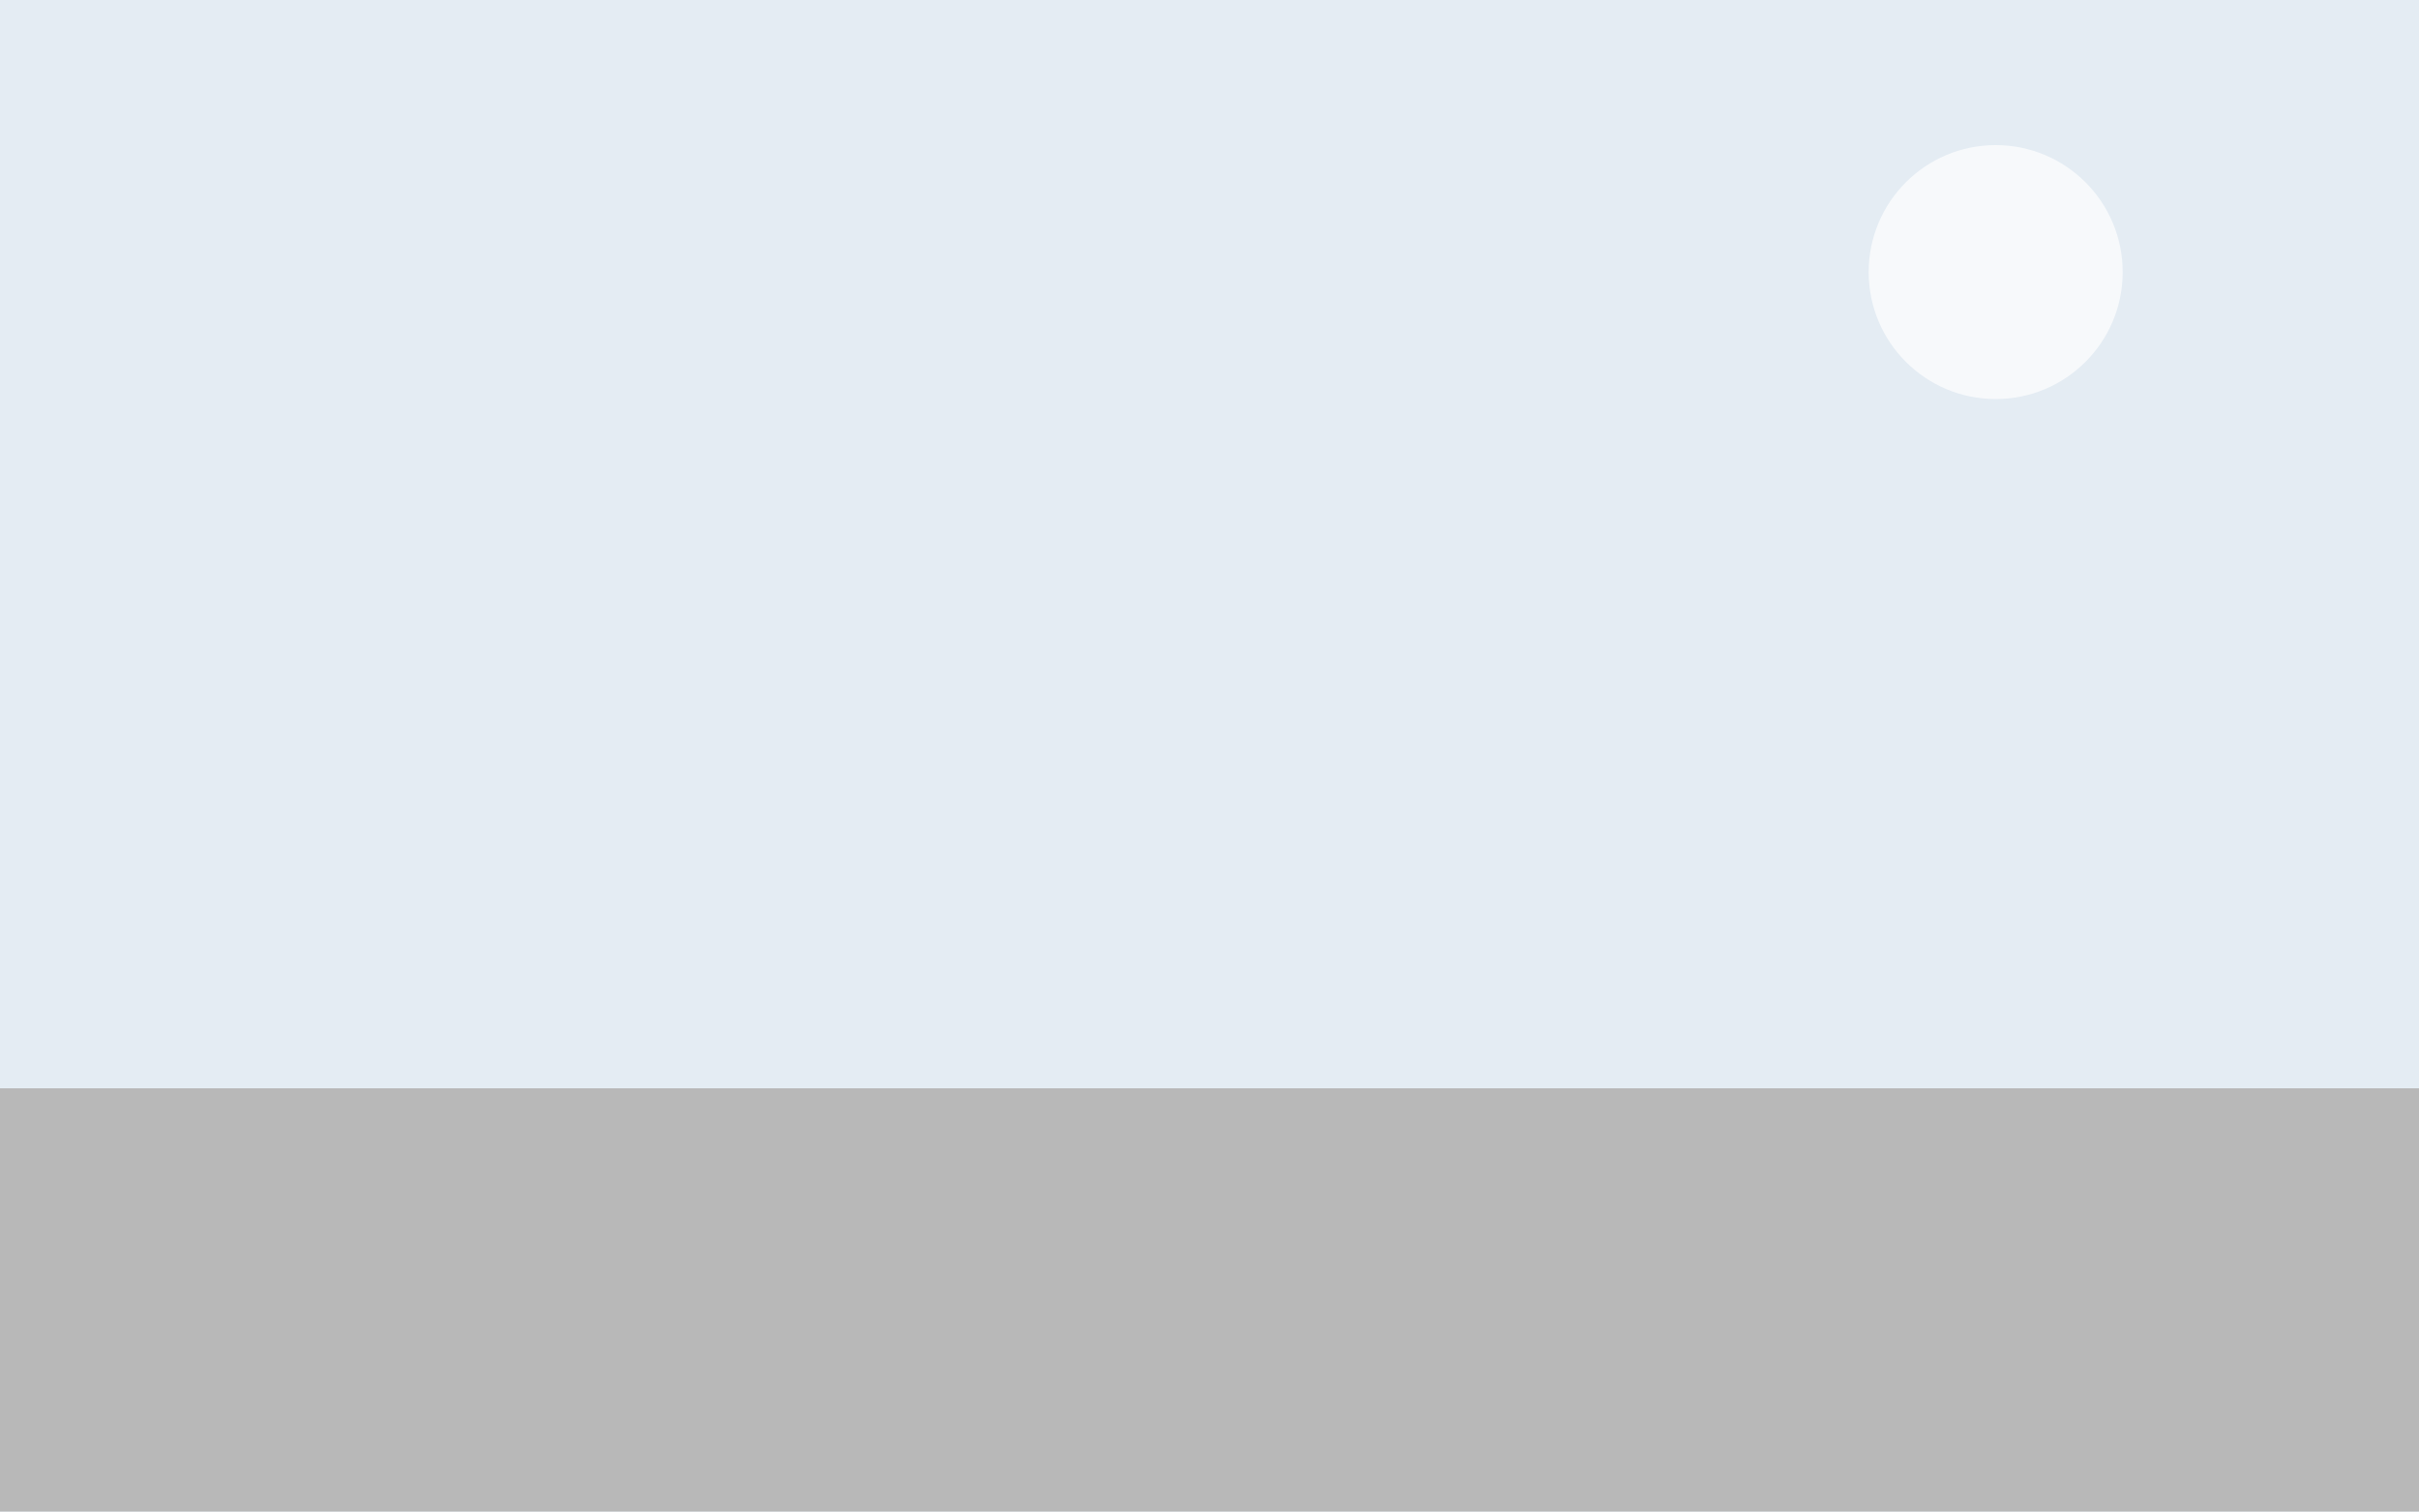
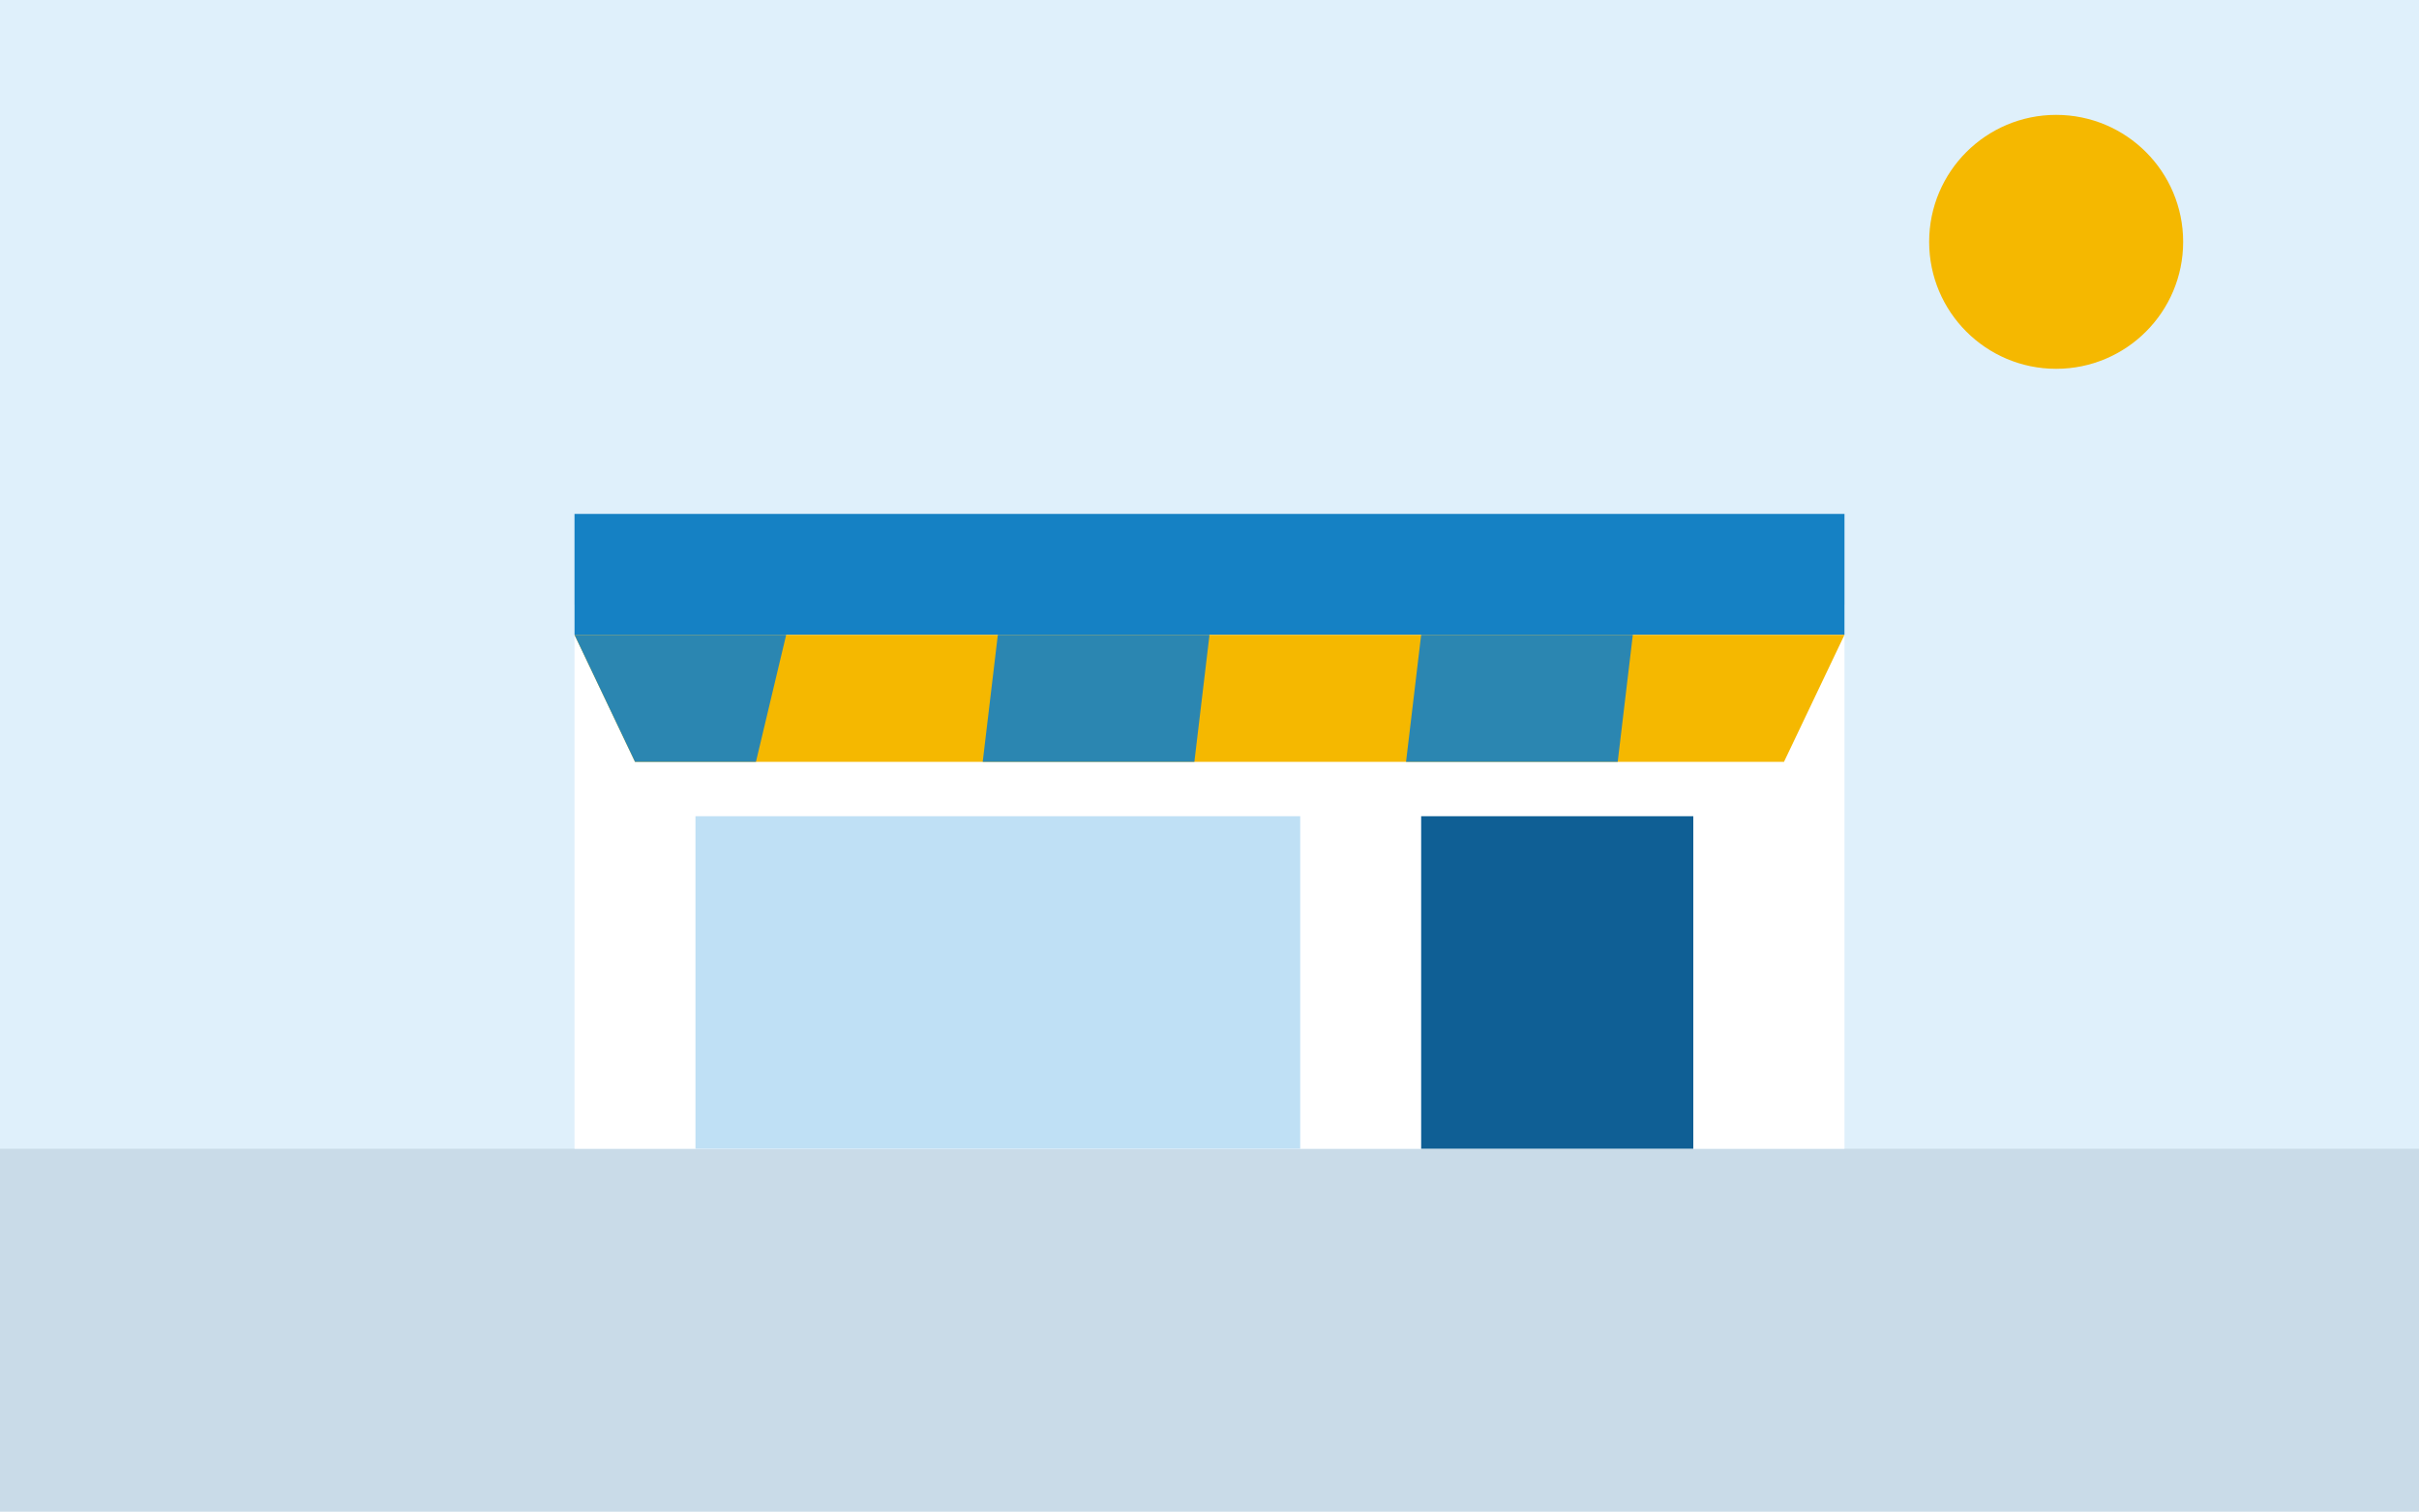
- <svg xmlns="http://www.w3.org/2000/svg" viewBox="0 0 800 500" role="img" aria-label="Ilustración de propiedad">
-   <rect width="800" height="500" fill="#e4ecf3" />
-   <circle cx="660" cy="90" r="42" fill="#fff" opacity=".7" />
-   <rect y="360" width="800" height="140" fill="#b8b8b8" />
-   #2f6f73
+ <svg xmlns="http://www.w3.org/2000/svg" viewBox="0 0 800 500" role="img" aria-label="Ilustración de un local comercial">
+   <rect width="800" height="500" fill="#dff0fb" />
+   <circle cx="680" cy="80" r="42" fill="#f5b800" />
+   <rect y="380" width="800" height="120" fill="#c9dbe8" />
+   <rect x="190" y="200" width="420" height="180" fill="#ffffff" />
+   <rect x="190" y="170" width="420" height="40" fill="#1581c4" />
+   <polygon points="190,210 610,210 590,252 210,252" fill="#f5b800" />
+   <g fill="#1581c4" opacity=".9">
+     <polygon points="190,210 260,210 250,252 210,252" />
+     <polygon points="330,210 400,210 395,252 325,252" />
+     <polygon points="470,210 540,210 535,252 465,252" />
+   </g>
+   <rect x="230" y="270" width="200" height="110" fill="#bfe0f5" />
+   <rect x="470" y="270" width="90" height="110" fill="#0f5f95" />
</svg>
